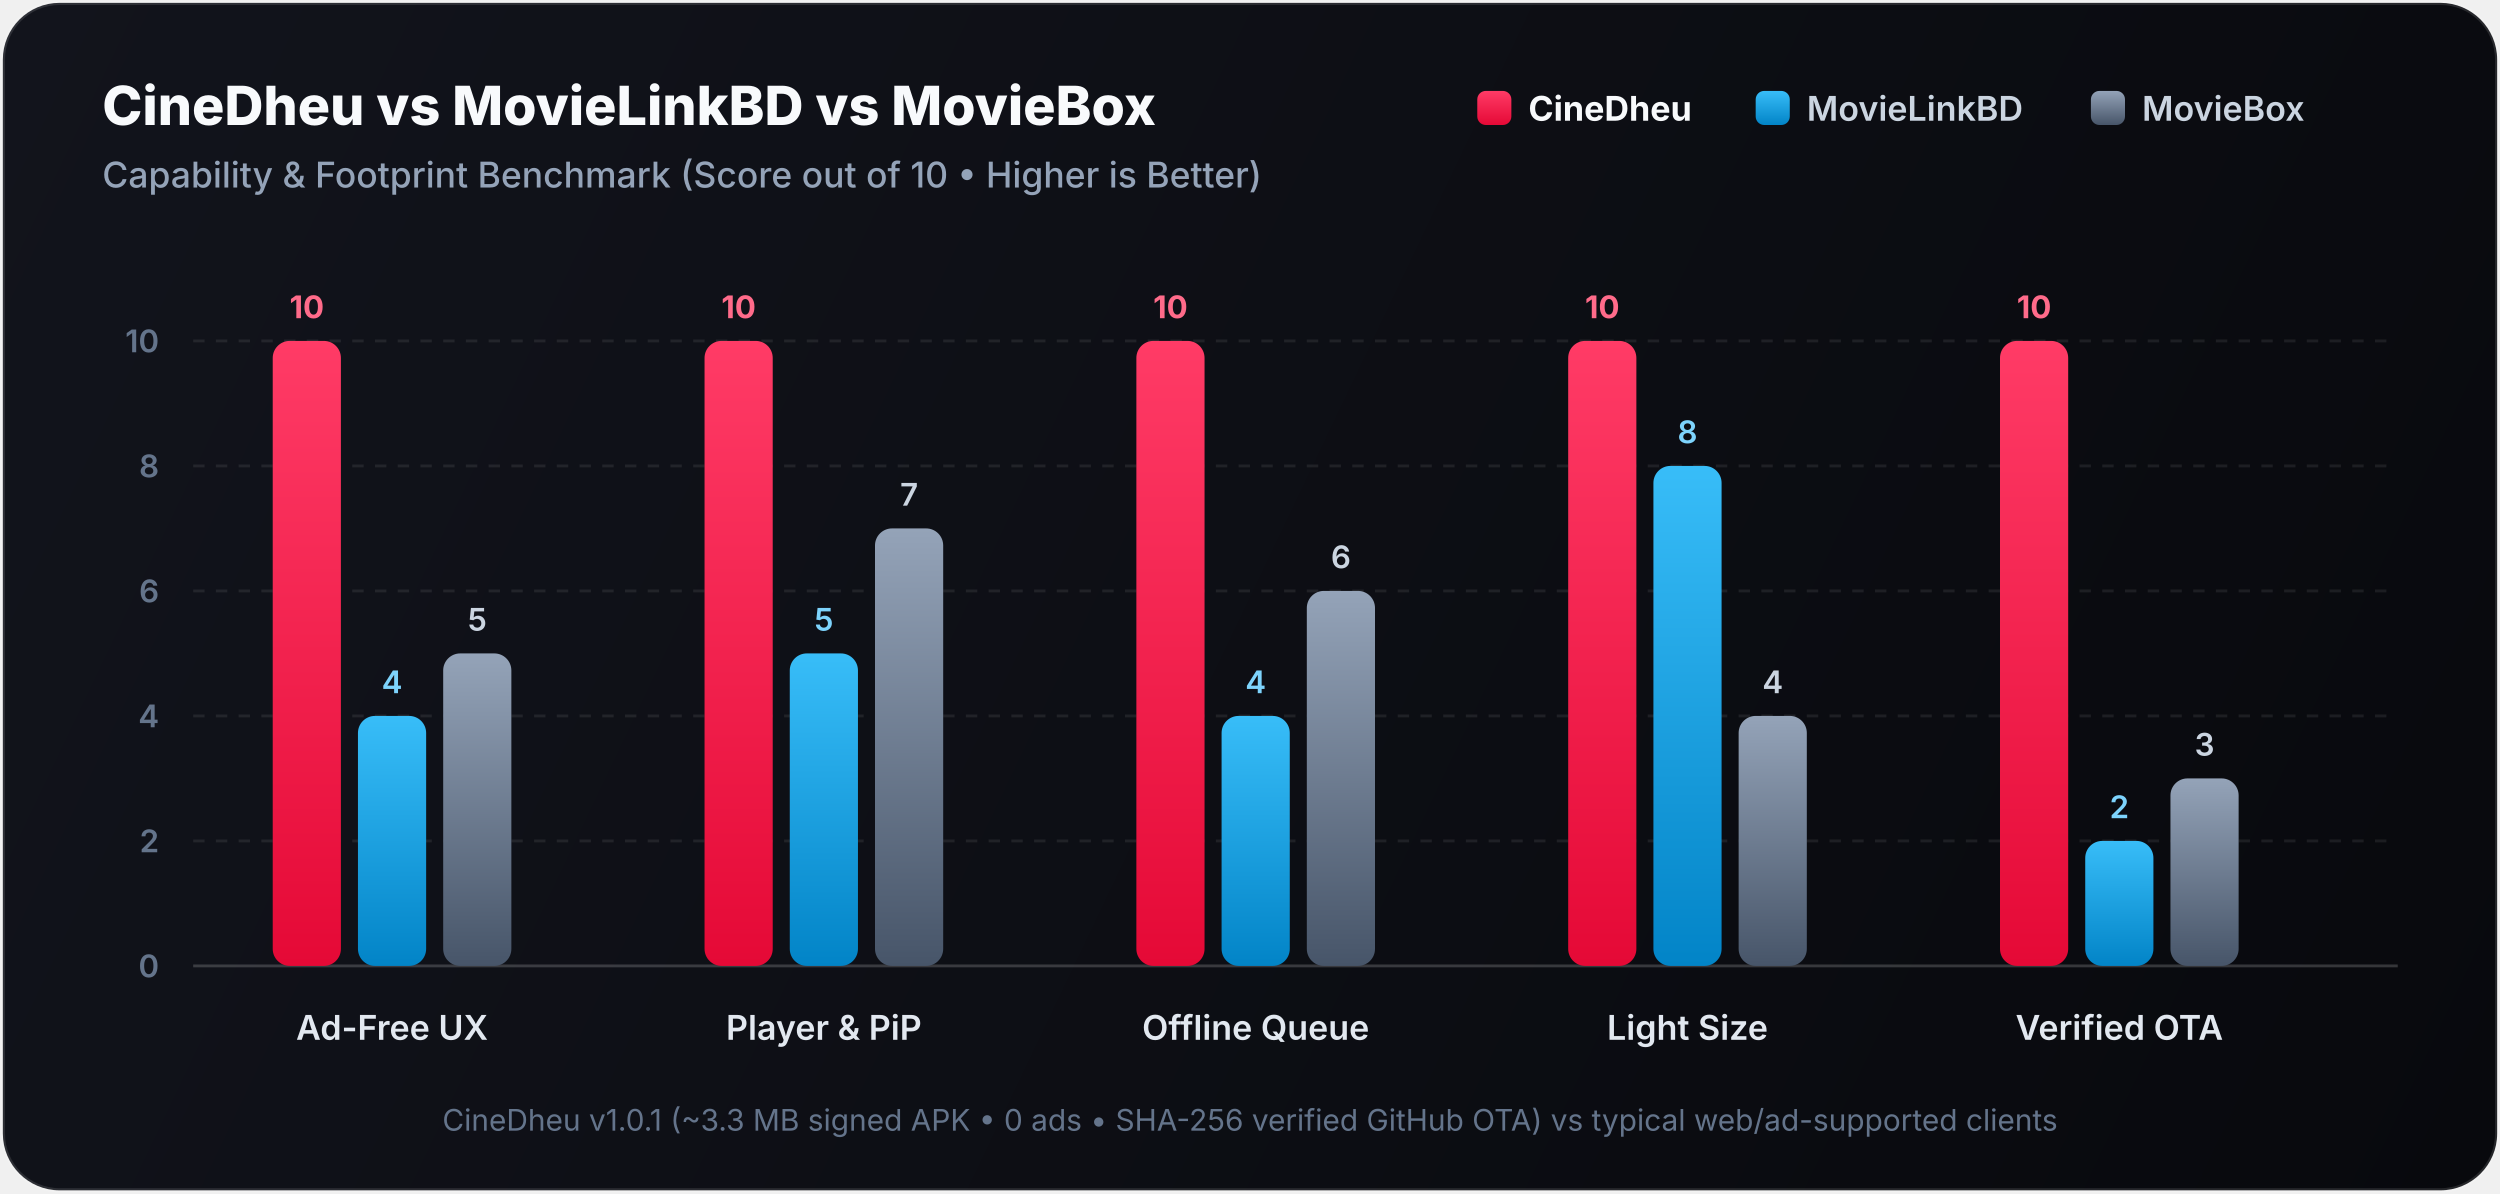
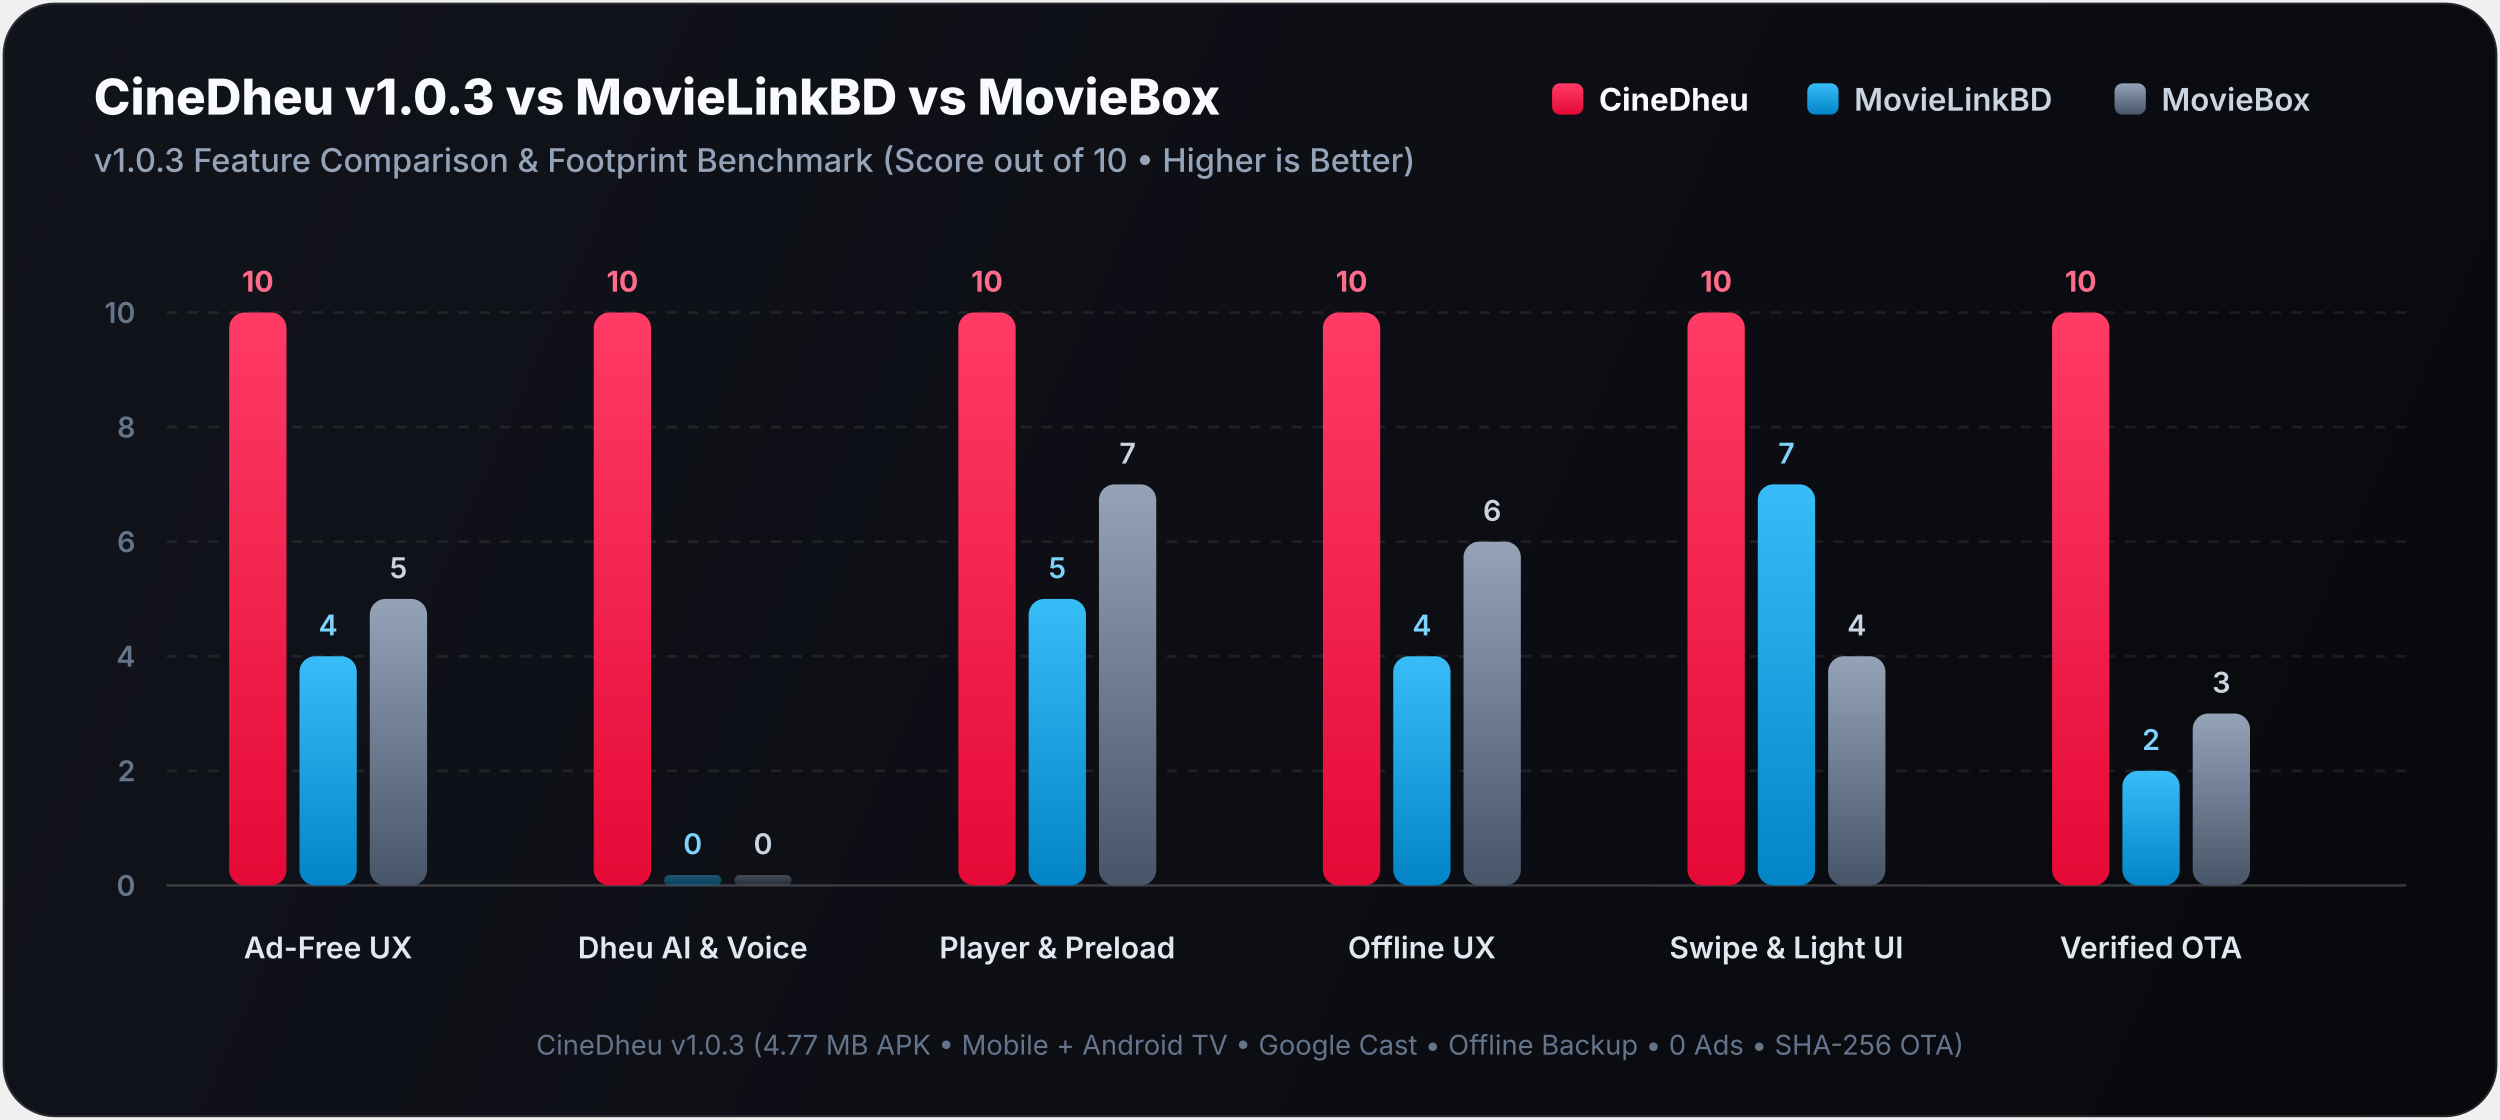
- <svg xmlns="http://www.w3.org/2000/svg" viewBox="0 0 880 420" width="880" height="420" fill="none">
+ <svg xmlns="http://www.w3.org/2000/svg" viewBox="0 0 960 430" width="960" height="430" fill="none">
  <defs>
-     <linearGradient id="bg" x1="0" y1="0" x2="880" y2="420" gradientUnits="userSpaceOnUse">
+     <linearGradient id="bg" x1="0" y1="0" x2="960" y2="430" gradientUnits="userSpaceOnUse">
      <stop offset="0" stop-color="#12141C" />
      <stop offset="1" stop-color="#08090D" />
    </linearGradient>
    <linearGradient id="cdBar" x1="0" y1="0" x2="0" y2="1">
      <stop offset="0" stop-color="#FF3B66" />
      <stop offset="1" stop-color="#E50936" />
    </linearGradient>
    <linearGradient id="mlBar" x1="0" y1="0" x2="0" y2="1">
      <stop offset="0" stop-color="#38BDF8" />
      <stop offset="1" stop-color="#0284C7" />
    </linearGradient>
    <linearGradient id="mbBar" x1="0" y1="0" x2="0" y2="1">
      <stop offset="0" stop-color="#94A3B8" />
      <stop offset="1" stop-color="#475569" />
    </linearGradient>
  </defs>
-   <rect x="1" y="1" width="878" height="418" rx="20" fill="url(#bg)" stroke="#FFFFFF" stroke-opacity="0.12" stroke-width="1.5" />
-   <text x="36" y="44" fill="#F8FAFC" font-family="Inter, Segoe UI, system-ui, sans-serif" font-size="19" font-weight="800">CineDheu vs MovieLinkBD vs MovieBox</text>
-   <text x="36" y="66" fill="#94A3B8" font-family="Inter, Segoe UI, system-ui, sans-serif" font-size="12.5" font-weight="500">Capability &amp; Footprint Benchmark (Score out of 10 • Higher is Better)</text>
-   <g transform="translate(520, 32)">
+   <rect x="1" y="1" width="958" height="428" rx="20" fill="url(#bg)" stroke="#FFFFFF" stroke-opacity="0.12" stroke-width="1.5" />
+   <text x="36" y="44" fill="#F8FAFC" font-family="Inter, Segoe UI, system-ui, sans-serif" font-size="19" font-weight="800">CineDheu v1.0.3 vs MovieLinkBD vs MovieBox</text>
+   <text x="36" y="66" fill="#94A3B8" font-family="Inter, Segoe UI, system-ui, sans-serif" font-size="12.5" font-weight="500">v1.0.3 Feature Comparison &amp; Footprint Benchmark (Score out of 10 • Higher is Better)</text>
+   <g transform="translate(596, 32)">
    <rect x="0" y="0" width="12" height="12" rx="3" fill="url(#cdBar)" />
    <text x="18" y="10.5" fill="#F8FAFC" font-family="Inter, Segoe UI, system-ui, sans-serif" font-size="12" font-weight="700">CineDheu</text>
    <rect x="98" y="0" width="12" height="12" rx="3" fill="url(#mlBar)" />
    <text x="116" y="10.5" fill="#CBD5E1" font-family="Inter, Segoe UI, system-ui, sans-serif" font-size="12" font-weight="600">MovieLinkBD</text>
    <rect x="216" y="0" width="12" height="12" rx="3" fill="url(#mbBar)" />
    <text x="234" y="10.5" fill="#CBD5E1" font-family="Inter, Segoe UI, system-ui, sans-serif" font-size="12" font-weight="600">MovieBox</text>
  </g>
  <g stroke="#FFFFFF" stroke-opacity="0.08" stroke-width="1">
-     <line x1="68" y1="340" x2="844" y2="340" stroke-opacity="0.18" />
-     <line x1="68" y1="296" x2="844" y2="296" stroke-dasharray="4 4" />
-     <line x1="68" y1="252" x2="844" y2="252" stroke-dasharray="4 4" />
-     <line x1="68" y1="208" x2="844" y2="208" stroke-dasharray="4 4" />
-     <line x1="68" y1="164" x2="844" y2="164" stroke-dasharray="4 4" />
-     <line x1="68" y1="120" x2="844" y2="120" stroke-dasharray="4 4" />
+     <line x1="64" y1="340" x2="924" y2="340" stroke-opacity="0.18" />
+     <line x1="64" y1="296" x2="924" y2="296" stroke-dasharray="4 4" />
+     <line x1="64" y1="252" x2="924" y2="252" stroke-dasharray="4 4" />
+     <line x1="64" y1="208" x2="924" y2="208" stroke-dasharray="4 4" />
+     <line x1="64" y1="164" x2="924" y2="164" stroke-dasharray="4 4" />
+     <line x1="64" y1="120" x2="924" y2="120" stroke-dasharray="4 4" />
  </g>
  <g fill="#64748B" font-family="Inter, Segoe UI, system-ui, sans-serif" font-size="11" font-weight="600" text-anchor="end">
-     <text x="56" y="344">0</text>
-     <text x="56" y="300">2</text>
-     <text x="56" y="256">4</text>
-     <text x="56" y="212">6</text>
-     <text x="56" y="168">8</text>
-     <text x="56" y="124">10</text>
+     <text x="52" y="344">0</text>
+     <text x="52" y="300">2</text>
+     <text x="52" y="256">4</text>
+     <text x="52" y="212">6</text>
+     <text x="52" y="168">8</text>
+     <text x="52" y="124">10</text>
  </g>
-   <g transform="translate(96, 0)">
-     <rect x="0" y="120" width="24" height="220" rx="6" fill="url(#cdBar)" />
-     <text x="12" y="112" fill="#FF6B8A" font-family="Inter, Segoe UI, system-ui, sans-serif" font-size="11" font-weight="700" text-anchor="middle">10</text>
-     <rect x="30" y="252" width="24" height="88" rx="6" fill="url(#mlBar)" />
-     <text x="42" y="244" fill="#7DD3FC" font-family="Inter, Segoe UI, system-ui, sans-serif" font-size="11" font-weight="600" text-anchor="middle">4</text>
-     <rect x="60" y="230" width="24" height="110" rx="6" fill="url(#mbBar)" />
-     <text x="72" y="222" fill="#CBD5E1" font-family="Inter, Segoe UI, system-ui, sans-serif" font-size="11" font-weight="600" text-anchor="middle">5</text>
-     <text x="42" y="366" fill="#E2E8F0" font-family="Inter, Segoe UI, system-ui, sans-serif" font-size="12" font-weight="600" text-anchor="middle">Ad-Free UX</text>
+   <g transform="translate(88, 0)">
+     <rect x="0" y="120" width="22" height="220" rx="6" fill="url(#cdBar)" />
+     <text x="11" y="112" fill="#FF6B8A" font-family="Inter, Segoe UI, system-ui, sans-serif" font-size="11" font-weight="700" text-anchor="middle">10</text>
+     <rect x="27" y="252" width="22" height="88" rx="6" fill="url(#mlBar)" />
+     <text x="38" y="244" fill="#7DD3FC" font-family="Inter, Segoe UI, system-ui, sans-serif" font-size="11" font-weight="600" text-anchor="middle">4</text>
+     <rect x="54" y="230" width="22" height="110" rx="6" fill="url(#mbBar)" />
+     <text x="65" y="222" fill="#CBD5E1" font-family="Inter, Segoe UI, system-ui, sans-serif" font-size="11" font-weight="600" text-anchor="middle">5</text>
+     <text x="38" y="368" fill="#E2E8F0" font-family="Inter, Segoe UI, system-ui, sans-serif" font-size="11.5" font-weight="600" text-anchor="middle">Ad-Free UX</text>
  </g>
-   <g transform="translate(248, 0)">
-     <rect x="0" y="120" width="24" height="220" rx="6" fill="url(#cdBar)" />
-     <text x="12" y="112" fill="#FF6B8A" font-family="Inter, Segoe UI, system-ui, sans-serif" font-size="11" font-weight="700" text-anchor="middle">10</text>
-     <rect x="30" y="230" width="24" height="110" rx="6" fill="url(#mlBar)" />
-     <text x="42" y="222" fill="#7DD3FC" font-family="Inter, Segoe UI, system-ui, sans-serif" font-size="11" font-weight="600" text-anchor="middle">5</text>
-     <rect x="60" y="186" width="24" height="154" rx="6" fill="url(#mbBar)" />
-     <text x="72" y="178" fill="#CBD5E1" font-family="Inter, Segoe UI, system-ui, sans-serif" font-size="11" font-weight="600" text-anchor="middle">7</text>
-     <text x="42" y="366" fill="#E2E8F0" font-family="Inter, Segoe UI, system-ui, sans-serif" font-size="12" font-weight="600" text-anchor="middle">Player &amp; PiP</text>
+   <g transform="translate(228, 0)">
+     <rect x="0" y="120" width="22" height="220" rx="6" fill="url(#cdBar)" />
+     <text x="11" y="112" fill="#FF6B8A" font-family="Inter, Segoe UI, system-ui, sans-serif" font-size="11" font-weight="700" text-anchor="middle">10</text>
+     <rect x="27" y="336" width="22" height="4" rx="2" fill="url(#mlBar)" fill-opacity="0.4" />
+     <text x="38" y="328" fill="#7DD3FC" font-family="Inter, Segoe UI, system-ui, sans-serif" font-size="11" font-weight="600" text-anchor="middle">0</text>
+     <rect x="54" y="336" width="22" height="4" rx="2" fill="url(#mbBar)" fill-opacity="0.4" />
+     <text x="65" y="328" fill="#CBD5E1" font-family="Inter, Segoe UI, system-ui, sans-serif" font-size="11" font-weight="600" text-anchor="middle">0</text>
+     <text x="38" y="368" fill="#E2E8F0" font-family="Inter, Segoe UI, system-ui, sans-serif" font-size="11.5" font-weight="600" text-anchor="middle">Dheu AI &amp; Voice</text>
  </g>
-   <g transform="translate(400, 0)">
-     <rect x="0" y="120" width="24" height="220" rx="6" fill="url(#cdBar)" />
-     <text x="12" y="112" fill="#FF6B8A" font-family="Inter, Segoe UI, system-ui, sans-serif" font-size="11" font-weight="700" text-anchor="middle">10</text>
-     <rect x="30" y="252" width="24" height="88" rx="6" fill="url(#mlBar)" />
-     <text x="42" y="244" fill="#7DD3FC" font-family="Inter, Segoe UI, system-ui, sans-serif" font-size="11" font-weight="600" text-anchor="middle">4</text>
-     <rect x="60" y="208" width="24" height="132" rx="6" fill="url(#mbBar)" />
-     <text x="72" y="200" fill="#CBD5E1" font-family="Inter, Segoe UI, system-ui, sans-serif" font-size="11" font-weight="600" text-anchor="middle">6</text>
-     <text x="42" y="366" fill="#E2E8F0" font-family="Inter, Segoe UI, system-ui, sans-serif" font-size="12" font-weight="600" text-anchor="middle">Offline Queue</text>
+   <g transform="translate(368, 0)">
+     <rect x="0" y="120" width="22" height="220" rx="6" fill="url(#cdBar)" />
+     <text x="11" y="112" fill="#FF6B8A" font-family="Inter, Segoe UI, system-ui, sans-serif" font-size="11" font-weight="700" text-anchor="middle">10</text>
+     <rect x="27" y="230" width="22" height="110" rx="6" fill="url(#mlBar)" />
+     <text x="38" y="222" fill="#7DD3FC" font-family="Inter, Segoe UI, system-ui, sans-serif" font-size="11" font-weight="600" text-anchor="middle">5</text>
+     <rect x="54" y="186" width="22" height="154" rx="6" fill="url(#mbBar)" />
+     <text x="65" y="178" fill="#CBD5E1" font-family="Inter, Segoe UI, system-ui, sans-serif" font-size="11" font-weight="600" text-anchor="middle">7</text>
+     <text x="38" y="368" fill="#E2E8F0" font-family="Inter, Segoe UI, system-ui, sans-serif" font-size="11.5" font-weight="600" text-anchor="middle">Player &amp; Preload</text>
  </g>
-   <g transform="translate(552, 0)">
-     <rect x="0" y="120" width="24" height="220" rx="6" fill="url(#cdBar)" />
-     <text x="12" y="112" fill="#FF6B8A" font-family="Inter, Segoe UI, system-ui, sans-serif" font-size="11" font-weight="700" text-anchor="middle">10</text>
-     <rect x="30" y="164" width="24" height="176" rx="6" fill="url(#mlBar)" />
-     <text x="42" y="156" fill="#7DD3FC" font-family="Inter, Segoe UI, system-ui, sans-serif" font-size="11" font-weight="600" text-anchor="middle">8</text>
-     <rect x="60" y="252" width="24" height="88" rx="6" fill="url(#mbBar)" />
-     <text x="72" y="244" fill="#CBD5E1" font-family="Inter, Segoe UI, system-ui, sans-serif" font-size="11" font-weight="600" text-anchor="middle">4</text>
-     <text x="42" y="366" fill="#E2E8F0" font-family="Inter, Segoe UI, system-ui, sans-serif" font-size="12" font-weight="600" text-anchor="middle">Light Size</text>
+   <g transform="translate(508, 0)">
+     <rect x="0" y="120" width="22" height="220" rx="6" fill="url(#cdBar)" />
+     <text x="11" y="112" fill="#FF6B8A" font-family="Inter, Segoe UI, system-ui, sans-serif" font-size="11" font-weight="700" text-anchor="middle">10</text>
+     <rect x="27" y="252" width="22" height="88" rx="6" fill="url(#mlBar)" />
+     <text x="38" y="244" fill="#7DD3FC" font-family="Inter, Segoe UI, system-ui, sans-serif" font-size="11" font-weight="600" text-anchor="middle">4</text>
+     <rect x="54" y="208" width="22" height="132" rx="6" fill="url(#mbBar)" />
+     <text x="65" y="200" fill="#CBD5E1" font-family="Inter, Segoe UI, system-ui, sans-serif" font-size="11" font-weight="600" text-anchor="middle">6</text>
+     <text x="38" y="368" fill="#E2E8F0" font-family="Inter, Segoe UI, system-ui, sans-serif" font-size="11.5" font-weight="600" text-anchor="middle">Offline UX</text>
  </g>
-   <g transform="translate(704, 0)">
-     <rect x="0" y="120" width="24" height="220" rx="6" fill="url(#cdBar)" />
-     <text x="12" y="112" fill="#FF6B8A" font-family="Inter, Segoe UI, system-ui, sans-serif" font-size="11" font-weight="700" text-anchor="middle">10</text>
-     <rect x="30" y="296" width="24" height="44" rx="6" fill="url(#mlBar)" />
-     <text x="42" y="288" fill="#7DD3FC" font-family="Inter, Segoe UI, system-ui, sans-serif" font-size="11" font-weight="600" text-anchor="middle">2</text>
-     <rect x="60" y="274" width="24" height="66" rx="6" fill="url(#mbBar)" />
-     <text x="72" y="266" fill="#CBD5E1" font-family="Inter, Segoe UI, system-ui, sans-serif" font-size="11" font-weight="600" text-anchor="middle">3</text>
-     <text x="42" y="366" fill="#E2E8F0" font-family="Inter, Segoe UI, system-ui, sans-serif" font-size="12" font-weight="600" text-anchor="middle">Verified OTA</text>
+   <g transform="translate(648, 0)">
+     <rect x="0" y="120" width="22" height="220" rx="6" fill="url(#cdBar)" />
+     <text x="11" y="112" fill="#FF6B8A" font-family="Inter, Segoe UI, system-ui, sans-serif" font-size="11" font-weight="700" text-anchor="middle">10</text>
+     <rect x="27" y="186" width="22" height="154" rx="6" fill="url(#mlBar)" />
+     <text x="38" y="178" fill="#7DD3FC" font-family="Inter, Segoe UI, system-ui, sans-serif" font-size="11" font-weight="600" text-anchor="middle">7</text>
+     <rect x="54" y="252" width="22" height="88" rx="6" fill="url(#mbBar)" />
+     <text x="65" y="244" fill="#CBD5E1" font-family="Inter, Segoe UI, system-ui, sans-serif" font-size="11" font-weight="600" text-anchor="middle">4</text>
+     <text x="38" y="368" fill="#E2E8F0" font-family="Inter, Segoe UI, system-ui, sans-serif" font-size="11.5" font-weight="600" text-anchor="middle">Swipe &amp; Light UI</text>
  </g>
-   <text x="440" y="398" fill="#64748B" font-family="Inter, Segoe UI, system-ui, sans-serif" font-size="10.5" text-anchor="middle">CineDheu v1.0.1 (~3.3 MB signed APK • 0 ads • SHA-256 verified GitHub OTA) vs typical web/ad-supported clients</text>
+   <g transform="translate(788, 0)">
+     <rect x="0" y="120" width="22" height="220" rx="6" fill="url(#cdBar)" />
+     <text x="11" y="112" fill="#FF6B8A" font-family="Inter, Segoe UI, system-ui, sans-serif" font-size="11" font-weight="700" text-anchor="middle">10</text>
+     <rect x="27" y="296" width="22" height="44" rx="6" fill="url(#mlBar)" />
+     <text x="38" y="288" fill="#7DD3FC" font-family="Inter, Segoe UI, system-ui, sans-serif" font-size="11" font-weight="600" text-anchor="middle">2</text>
+     <rect x="54" y="274" width="22" height="66" rx="6" fill="url(#mbBar)" />
+     <text x="65" y="266" fill="#CBD5E1" font-family="Inter, Segoe UI, system-ui, sans-serif" font-size="11" font-weight="600" text-anchor="middle">3</text>
+     <text x="38" y="368" fill="#E2E8F0" font-family="Inter, Segoe UI, system-ui, sans-serif" font-size="11.5" font-weight="600" text-anchor="middle">Verified OTA</text>
+   </g>
+   <text x="480" y="405" fill="#64748B" font-family="Inter, Segoe UI, system-ui, sans-serif" font-size="10.5" text-anchor="middle">CineDheu v1.0.3 (4.77 MB APK • Mobile + Android TV • Google Cast • Offline Backup • 0 Ads • SHA-256 OTA)</text>
</svg>
